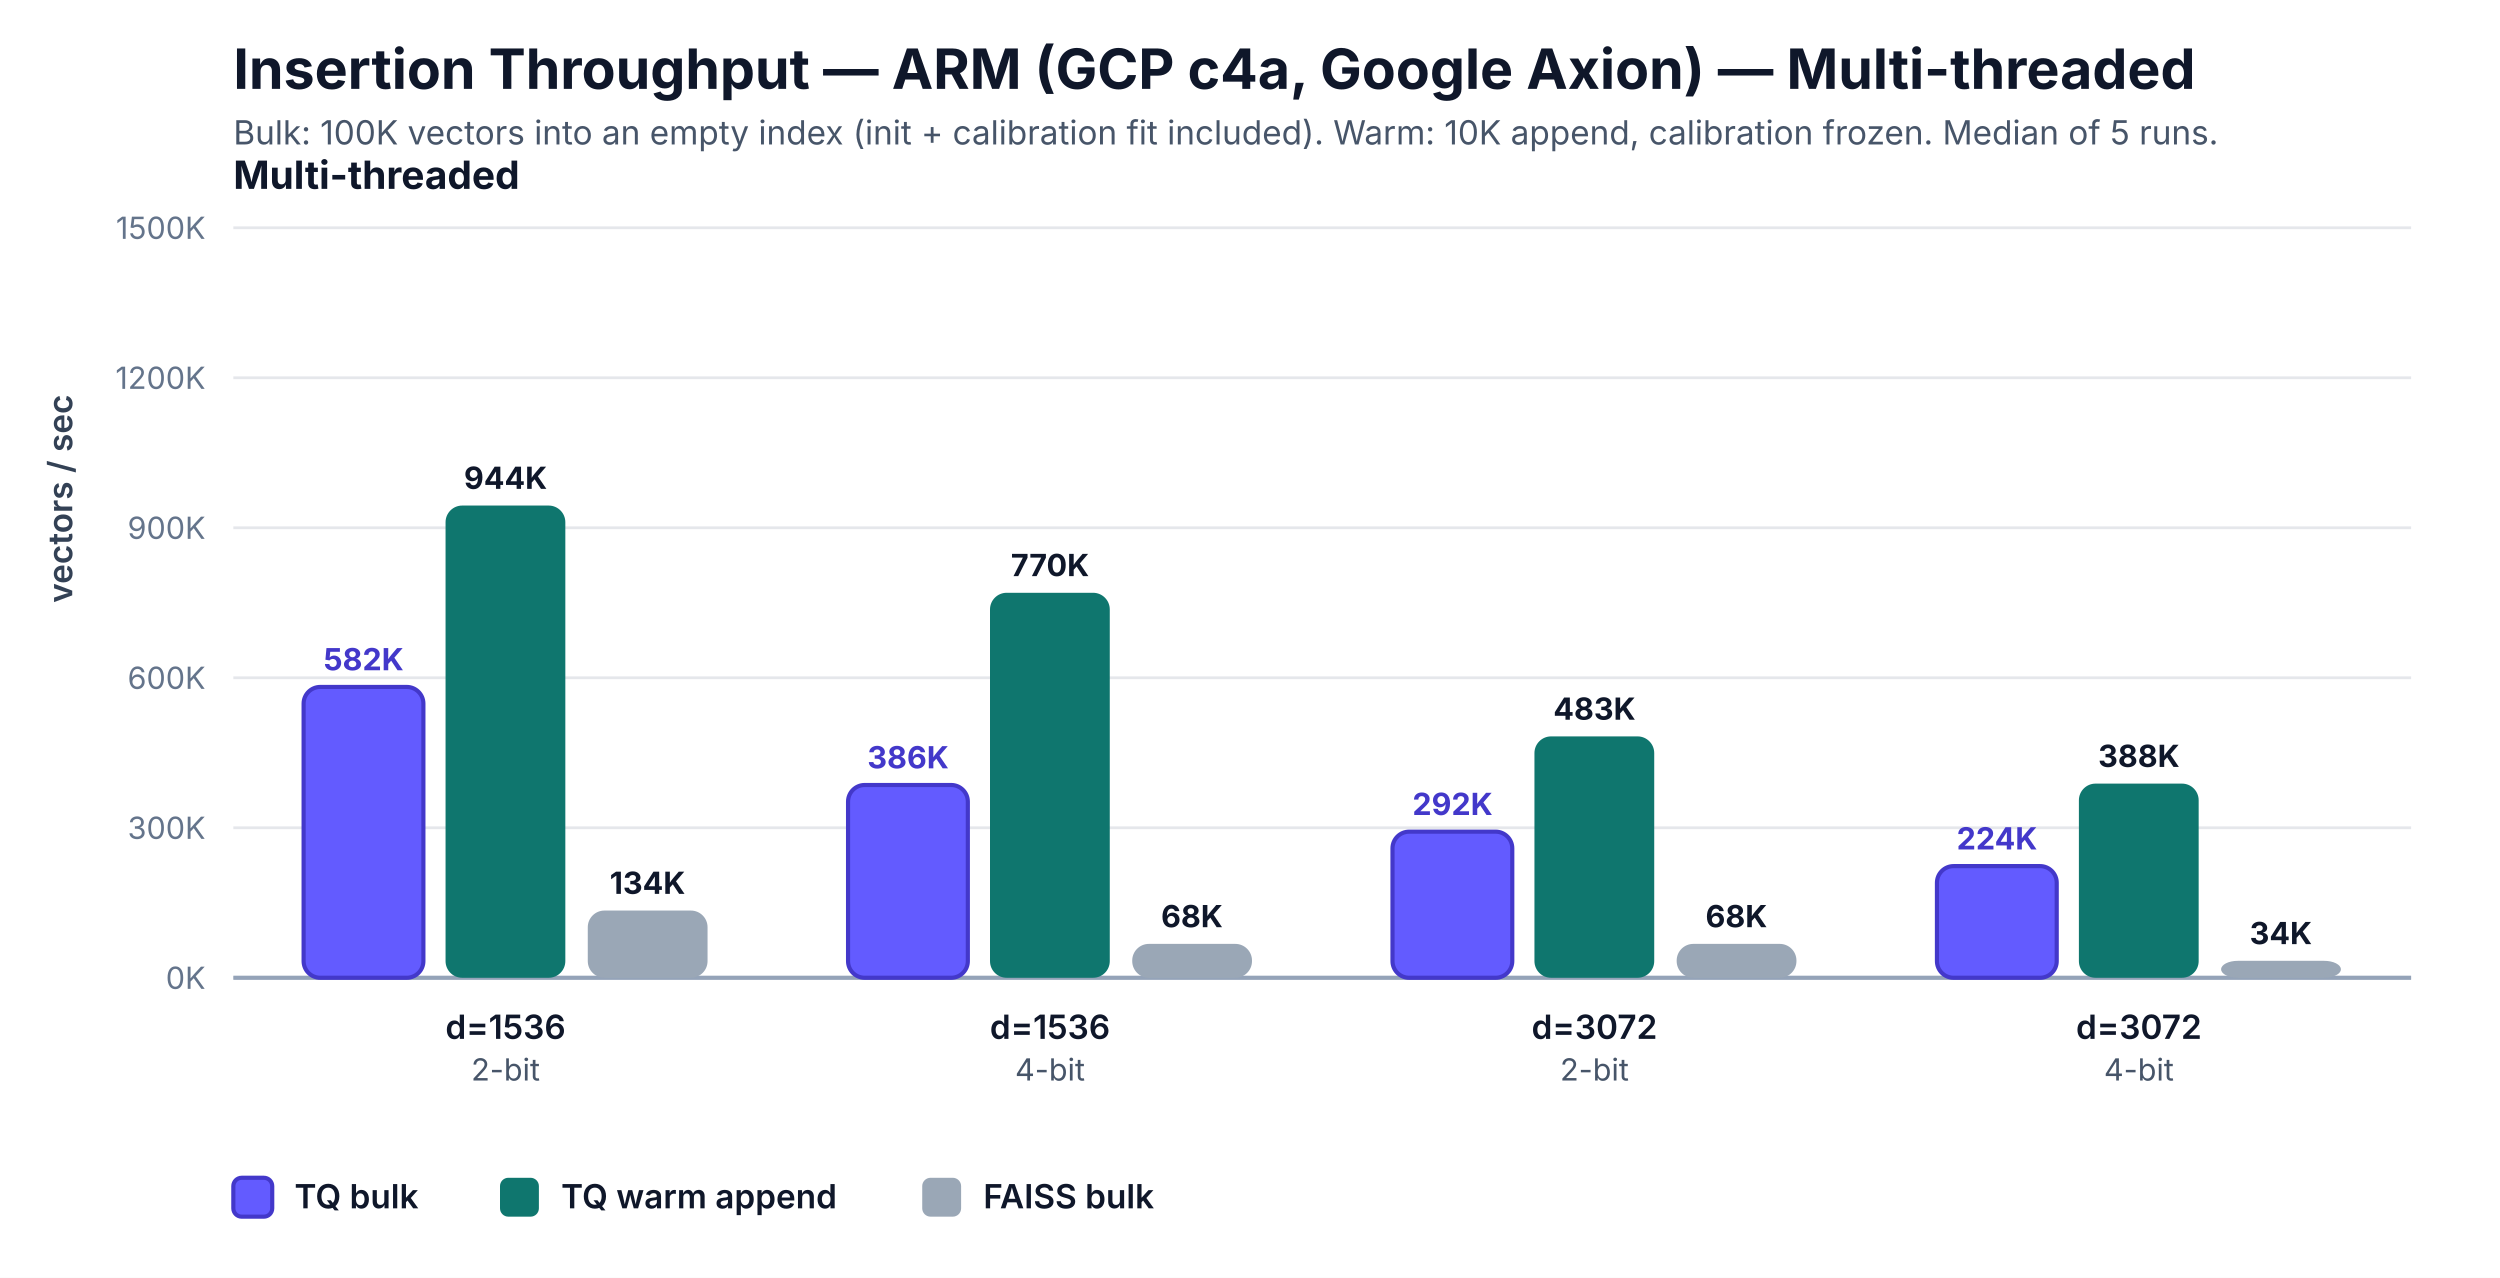
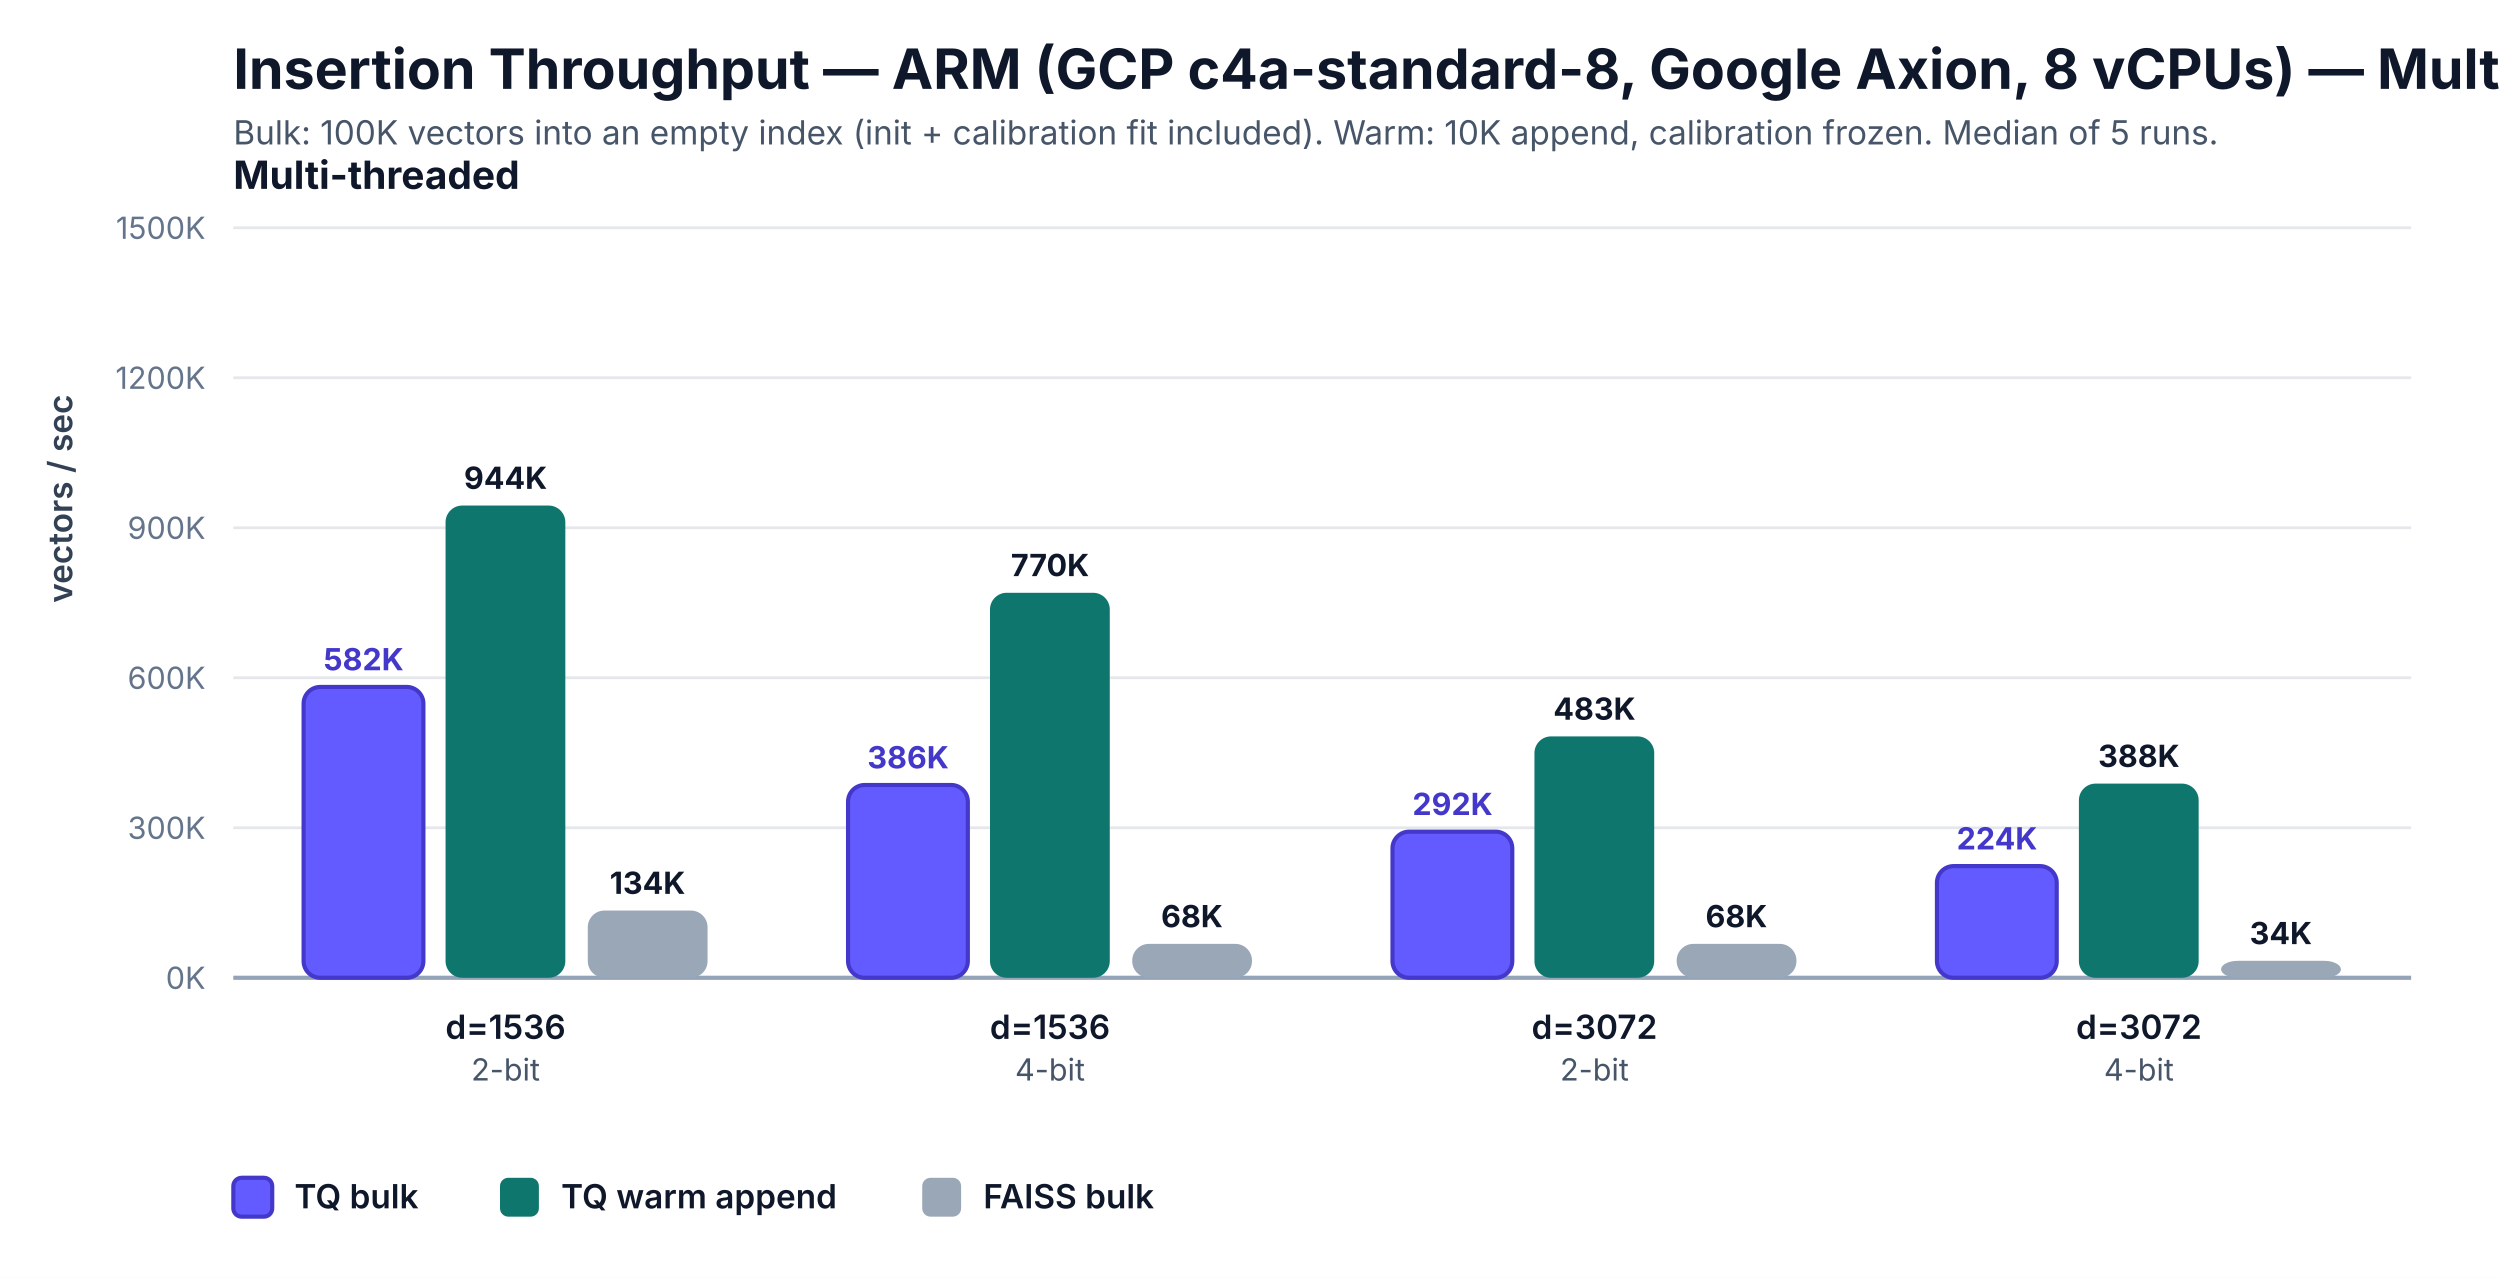
- <svg xmlns="http://www.w3.org/2000/svg" width="900" height="460" viewBox="0 0 900 460" role="img" aria-label="Insertion Throughput — ARM (GCP c4a, Google Axion) — Multi-threaded">
+ <svg xmlns="http://www.w3.org/2000/svg" width="900" height="460" viewBox="0 0 900 460" role="img" aria-label="Insertion Throughput — ARM (GCP c4a-standard-8, Google Axion, 8 vCPUs) — Multi-threaded">
  <style>
  .title { font: 700 20px -apple-system, BlinkMacSystemFont, "Segoe UI", sans-serif; fill: #0f172a; }
  .subtitle { font: 400 12px -apple-system, BlinkMacSystemFont, "Segoe UI", sans-serif; fill: #475569; }
  .panel { font: 700 14px -apple-system, BlinkMacSystemFont, "Segoe UI", sans-serif; fill: #0f172a; }
  .label { font: 600 12px -apple-system, BlinkMacSystemFont, "Segoe UI", sans-serif; fill: #0f172a; }
  .secondary { font: 400 11px -apple-system, BlinkMacSystemFont, "Segoe UI", sans-serif; fill: #475569; }
  .tick { font: 400 11px -apple-system, BlinkMacSystemFont, "Segoe UI", sans-serif; fill: #64748b; }
  .value { font: 700 11px -apple-system, BlinkMacSystemFont, "Segoe UI", sans-serif; fill: #0f172a; }
  .value-accent { font: 700 11px -apple-system, BlinkMacSystemFont, "Segoe UI", sans-serif; fill: #4338ca; }
  .axis { font: 600 12px -apple-system, BlinkMacSystemFont, "Segoe UI", sans-serif; fill: #334155; }
  .legend { font: 600 12px -apple-system, BlinkMacSystemFont, "Segoe UI", sans-serif; fill: #0f172a; }
</style>
  <rect width="100%" height="100%" fill="#ffffff" />
-   <text x="84" y="32" class="title">Insertion Throughput — ARM (GCP c4a, Google Axion) — Multi-threaded</text>
+   <text x="84" y="32" class="title">Insertion Throughput — ARM (GCP c4a-standard-8, Google Axion, 8 vCPUs) — Multi-threaded</text>
  <text x="84" y="52" class="subtitle">Bulk: 100K vectors into an empty index (init + calibration fit included). Warm: 10K append, calibration frozen. Median of 5 runs.</text>
  <line x1="84" y1="352.0" x2="868" y2="352.0" stroke="#e5e7eb" stroke-width="1" />
  <text x="74" y="356.0" text-anchor="end" class="tick">0K</text>
  <line x1="84" y1="298.0" x2="868" y2="298.0" stroke="#e5e7eb" stroke-width="1" />
  <text x="74" y="302.0" text-anchor="end" class="tick">300K</text>
  <line x1="84" y1="244.0" x2="868" y2="244.0" stroke="#e5e7eb" stroke-width="1" />
  <text x="74" y="248.0" text-anchor="end" class="tick">600K</text>
  <line x1="84" y1="190.0" x2="868" y2="190.0" stroke="#e5e7eb" stroke-width="1" />
  <text x="74" y="194.0" text-anchor="end" class="tick">900K</text>
  <line x1="84" y1="136.0" x2="868" y2="136.0" stroke="#e5e7eb" stroke-width="1" />
  <text x="74" y="140.0" text-anchor="end" class="tick">1200K</text>
  <line x1="84" y1="82.0" x2="868" y2="82.0" stroke="#e5e7eb" stroke-width="1" />
  <text x="74" y="86.0" text-anchor="end" class="tick">1500K</text>
  <line x1="84" y1="352.0" x2="868" y2="352.0" stroke="#94a3b8" stroke-width="1.5" />
  <text x="84" y="68" class="panel">Multi-threaded</text>
  <rect x="109.3" y="247.3" width="43.12" height="104.7" rx="6" fill="#635bff" stroke="#4338ca" stroke-width="1.5" />
  <text x="130.9" y="241.3" text-anchor="middle" class="value-accent">582K</text>
  <rect x="160.4" y="182.0" width="43.12" height="170.0" rx="6" fill="#0f766e" />
  <text x="182.0" y="176.0" text-anchor="middle" class="value">944K</text>
  <rect x="211.6" y="327.8" width="43.12" height="24.2" rx="6" fill="#9aa7b6" />
  <text x="233.1" y="321.8" text-anchor="middle" class="value">134K</text>
  <text x="182.0" y="374" text-anchor="middle" class="label">d=1536</text>
  <text x="182.0" y="389" text-anchor="middle" class="secondary">2-bit</text>
  <rect x="305.3" y="282.6" width="43.12" height="69.4" rx="6" fill="#635bff" stroke="#4338ca" stroke-width="1.5" />
  <text x="326.9" y="276.6" text-anchor="middle" class="value-accent">386K</text>
  <rect x="356.4" y="213.4" width="43.12" height="138.6" rx="6" fill="#0f766e" />
  <text x="378.0" y="207.4" text-anchor="middle" class="value">770K</text>
  <rect x="407.6" y="339.8" width="43.12" height="12.2" rx="6" fill="#9aa7b6" />
  <text x="429.1" y="333.8" text-anchor="middle" class="value">68K</text>
  <text x="378.0" y="374" text-anchor="middle" class="label">d=1536</text>
  <text x="378.0" y="389" text-anchor="middle" class="secondary">4-bit</text>
  <rect x="501.3" y="299.4" width="43.12" height="52.6" rx="6" fill="#635bff" stroke="#4338ca" stroke-width="1.5" />
  <text x="522.9" y="293.4" text-anchor="middle" class="value-accent">292K</text>
  <rect x="552.4" y="265.1" width="43.12" height="86.9" rx="6" fill="#0f766e" />
  <text x="574.0" y="259.1" text-anchor="middle" class="value">483K</text>
  <rect x="603.6" y="339.8" width="43.12" height="12.2" rx="6" fill="#9aa7b6" />
  <text x="625.1" y="333.8" text-anchor="middle" class="value">68K</text>
  <text x="574.0" y="374" text-anchor="middle" class="label">d=3072</text>
  <text x="574.0" y="389" text-anchor="middle" class="secondary">2-bit</text>
  <rect x="697.3" y="311.8" width="43.12" height="40.2" rx="6" fill="#635bff" stroke="#4338ca" stroke-width="1.5" />
  <text x="718.9" y="305.8" text-anchor="middle" class="value-accent">224K</text>
  <rect x="748.4" y="282.1" width="43.12" height="69.9" rx="6" fill="#0f766e" />
  <text x="770.0" y="276.1" text-anchor="middle" class="value">388K</text>
  <rect x="799.6" y="345.9" width="43.12" height="6.1" rx="6" fill="#9aa7b6" />
  <text x="821.1" y="339.9" text-anchor="middle" class="value">34K</text>
  <text x="770.0" y="374" text-anchor="middle" class="label">d=3072</text>
  <text x="770.0" y="389" text-anchor="middle" class="secondary">4-bit</text>
  <text x="26" y="217.0" transform="rotate(-90, 26, 217.0)" class="axis">vectors / sec</text>
  <rect x="84" y="424" width="14" height="14" rx="3" fill="#635bff" stroke="#4338ca" stroke-width="1.5" />
  <text x="106" y="435" class="legend">TQ bulk</text>
  <rect x="180" y="424" width="14" height="14" rx="3" fill="#0f766e" />
  <text x="202" y="435" class="legend">TQ warm append</text>
  <rect x="332" y="424" width="14" height="14" rx="3" fill="#9aa7b6" />
  <text x="354" y="435" class="legend">FAISS bulk</text>
</svg>
